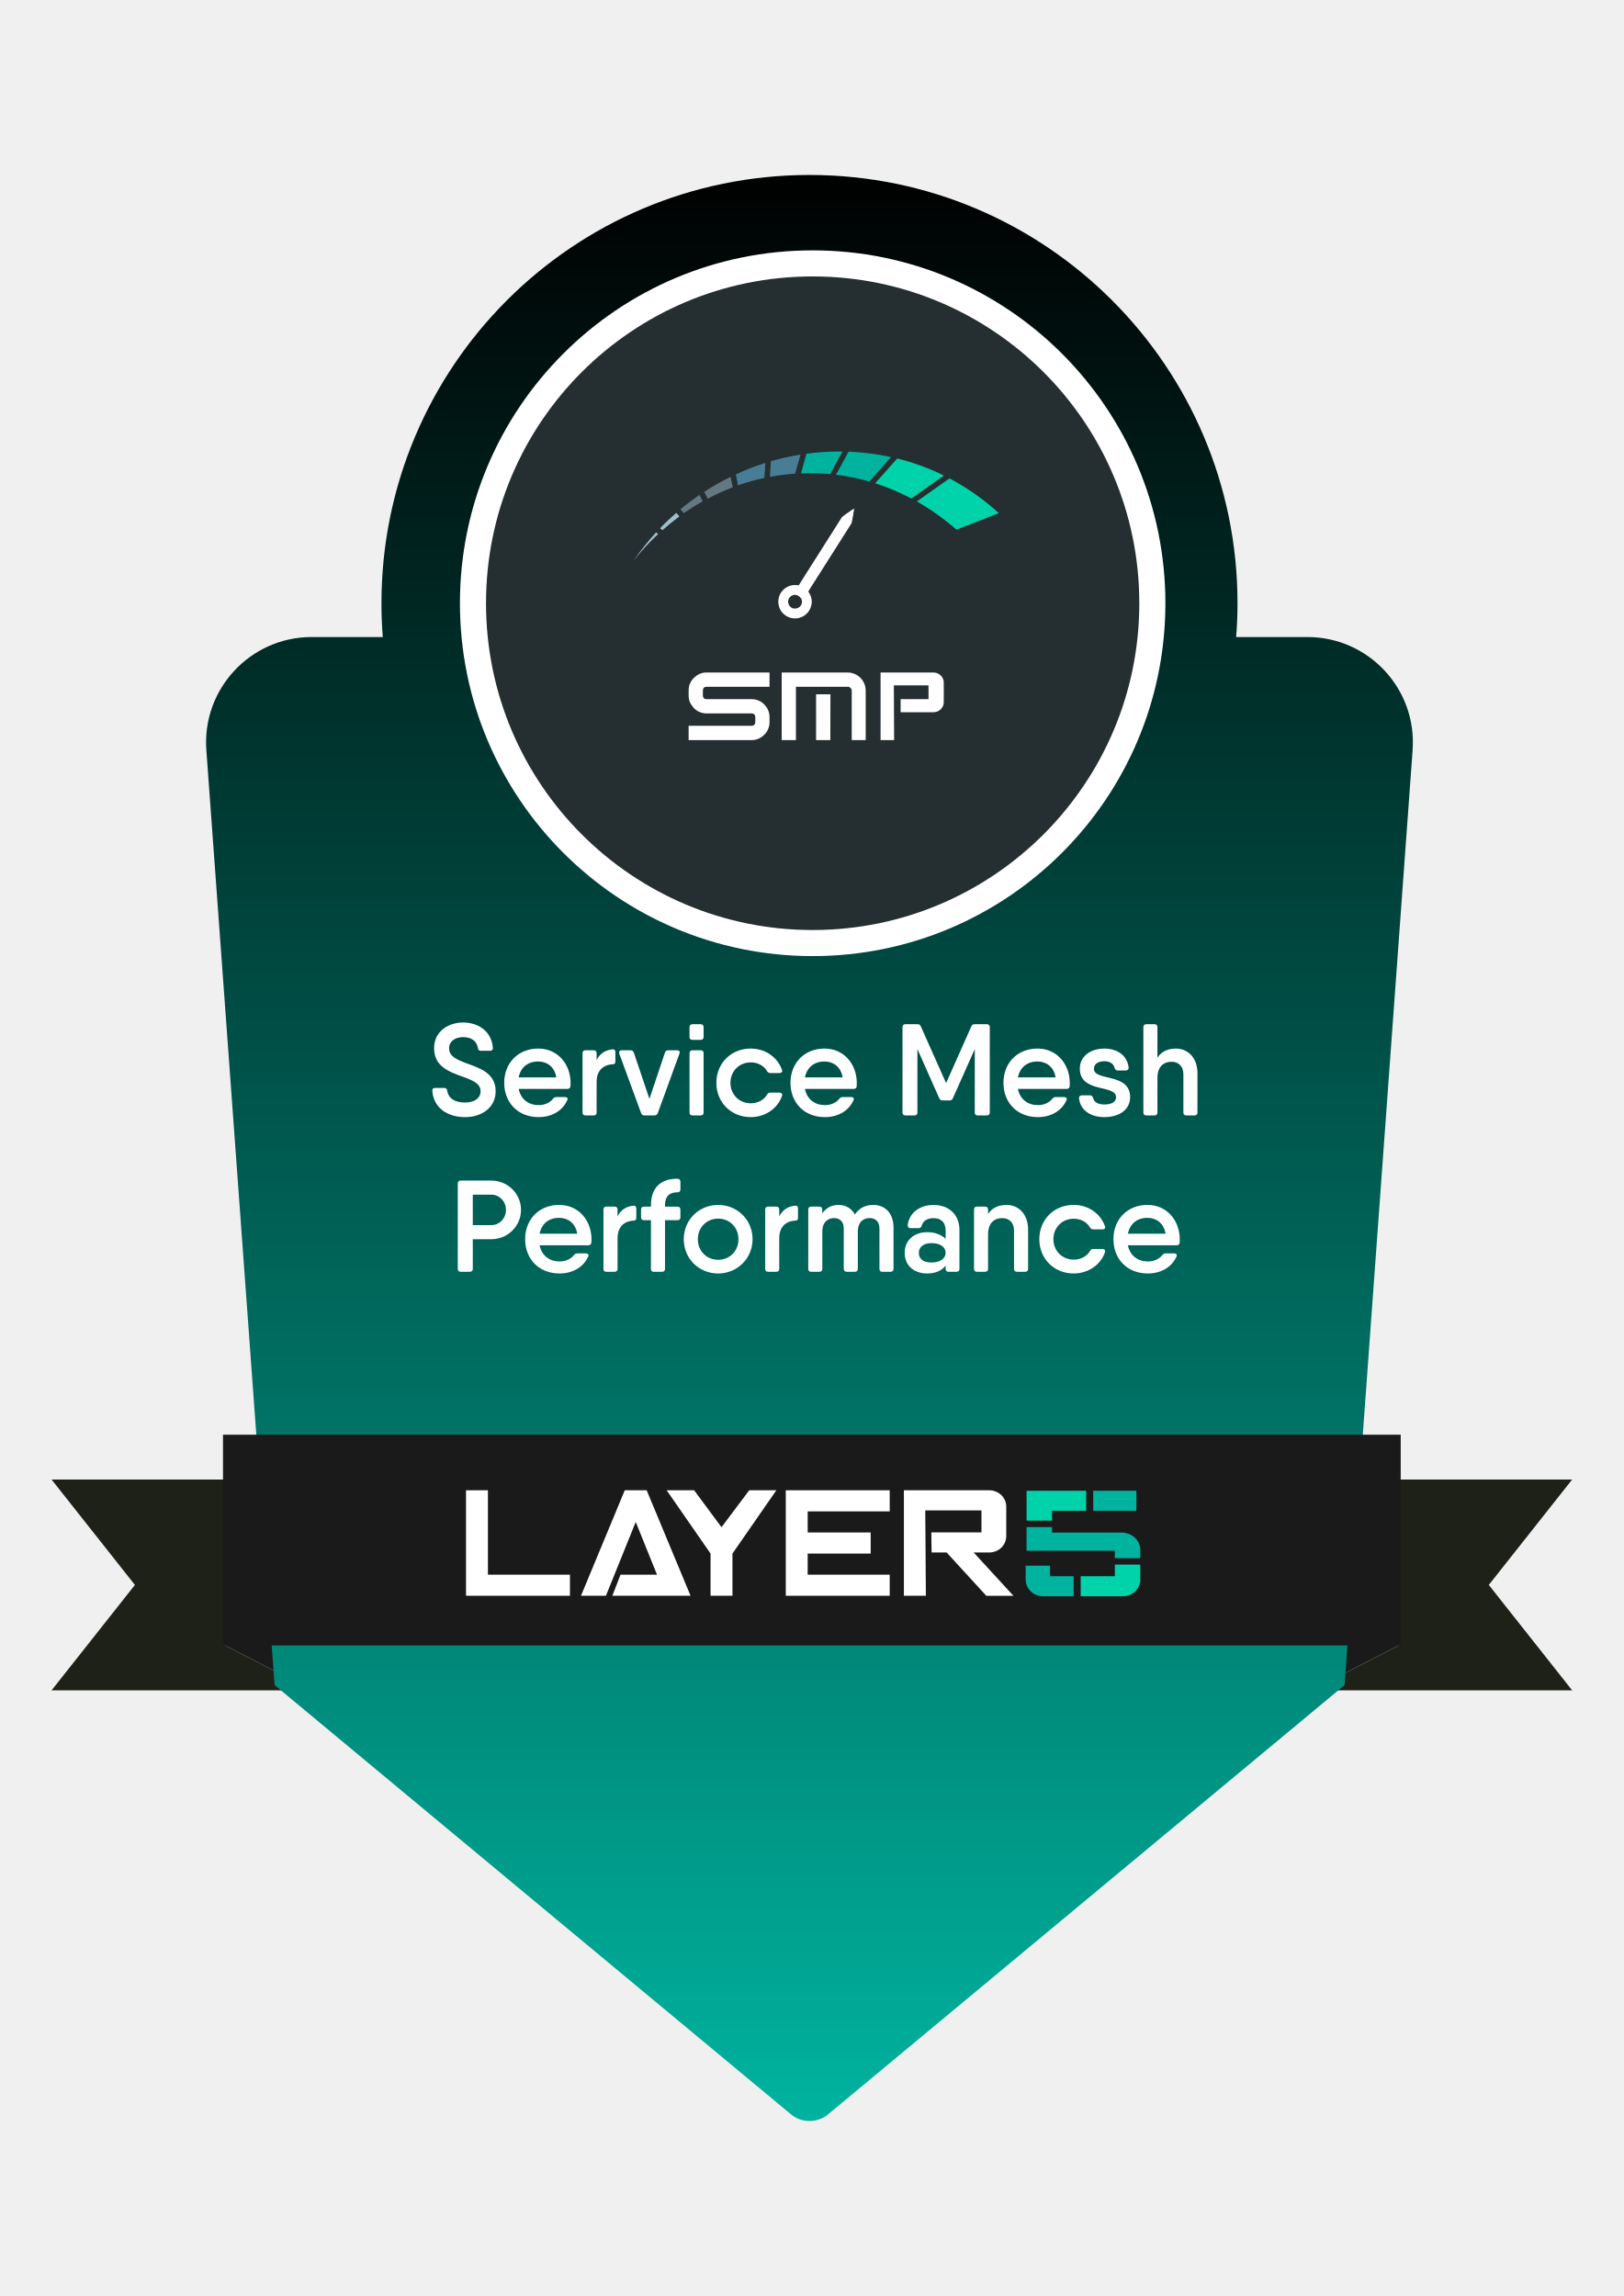
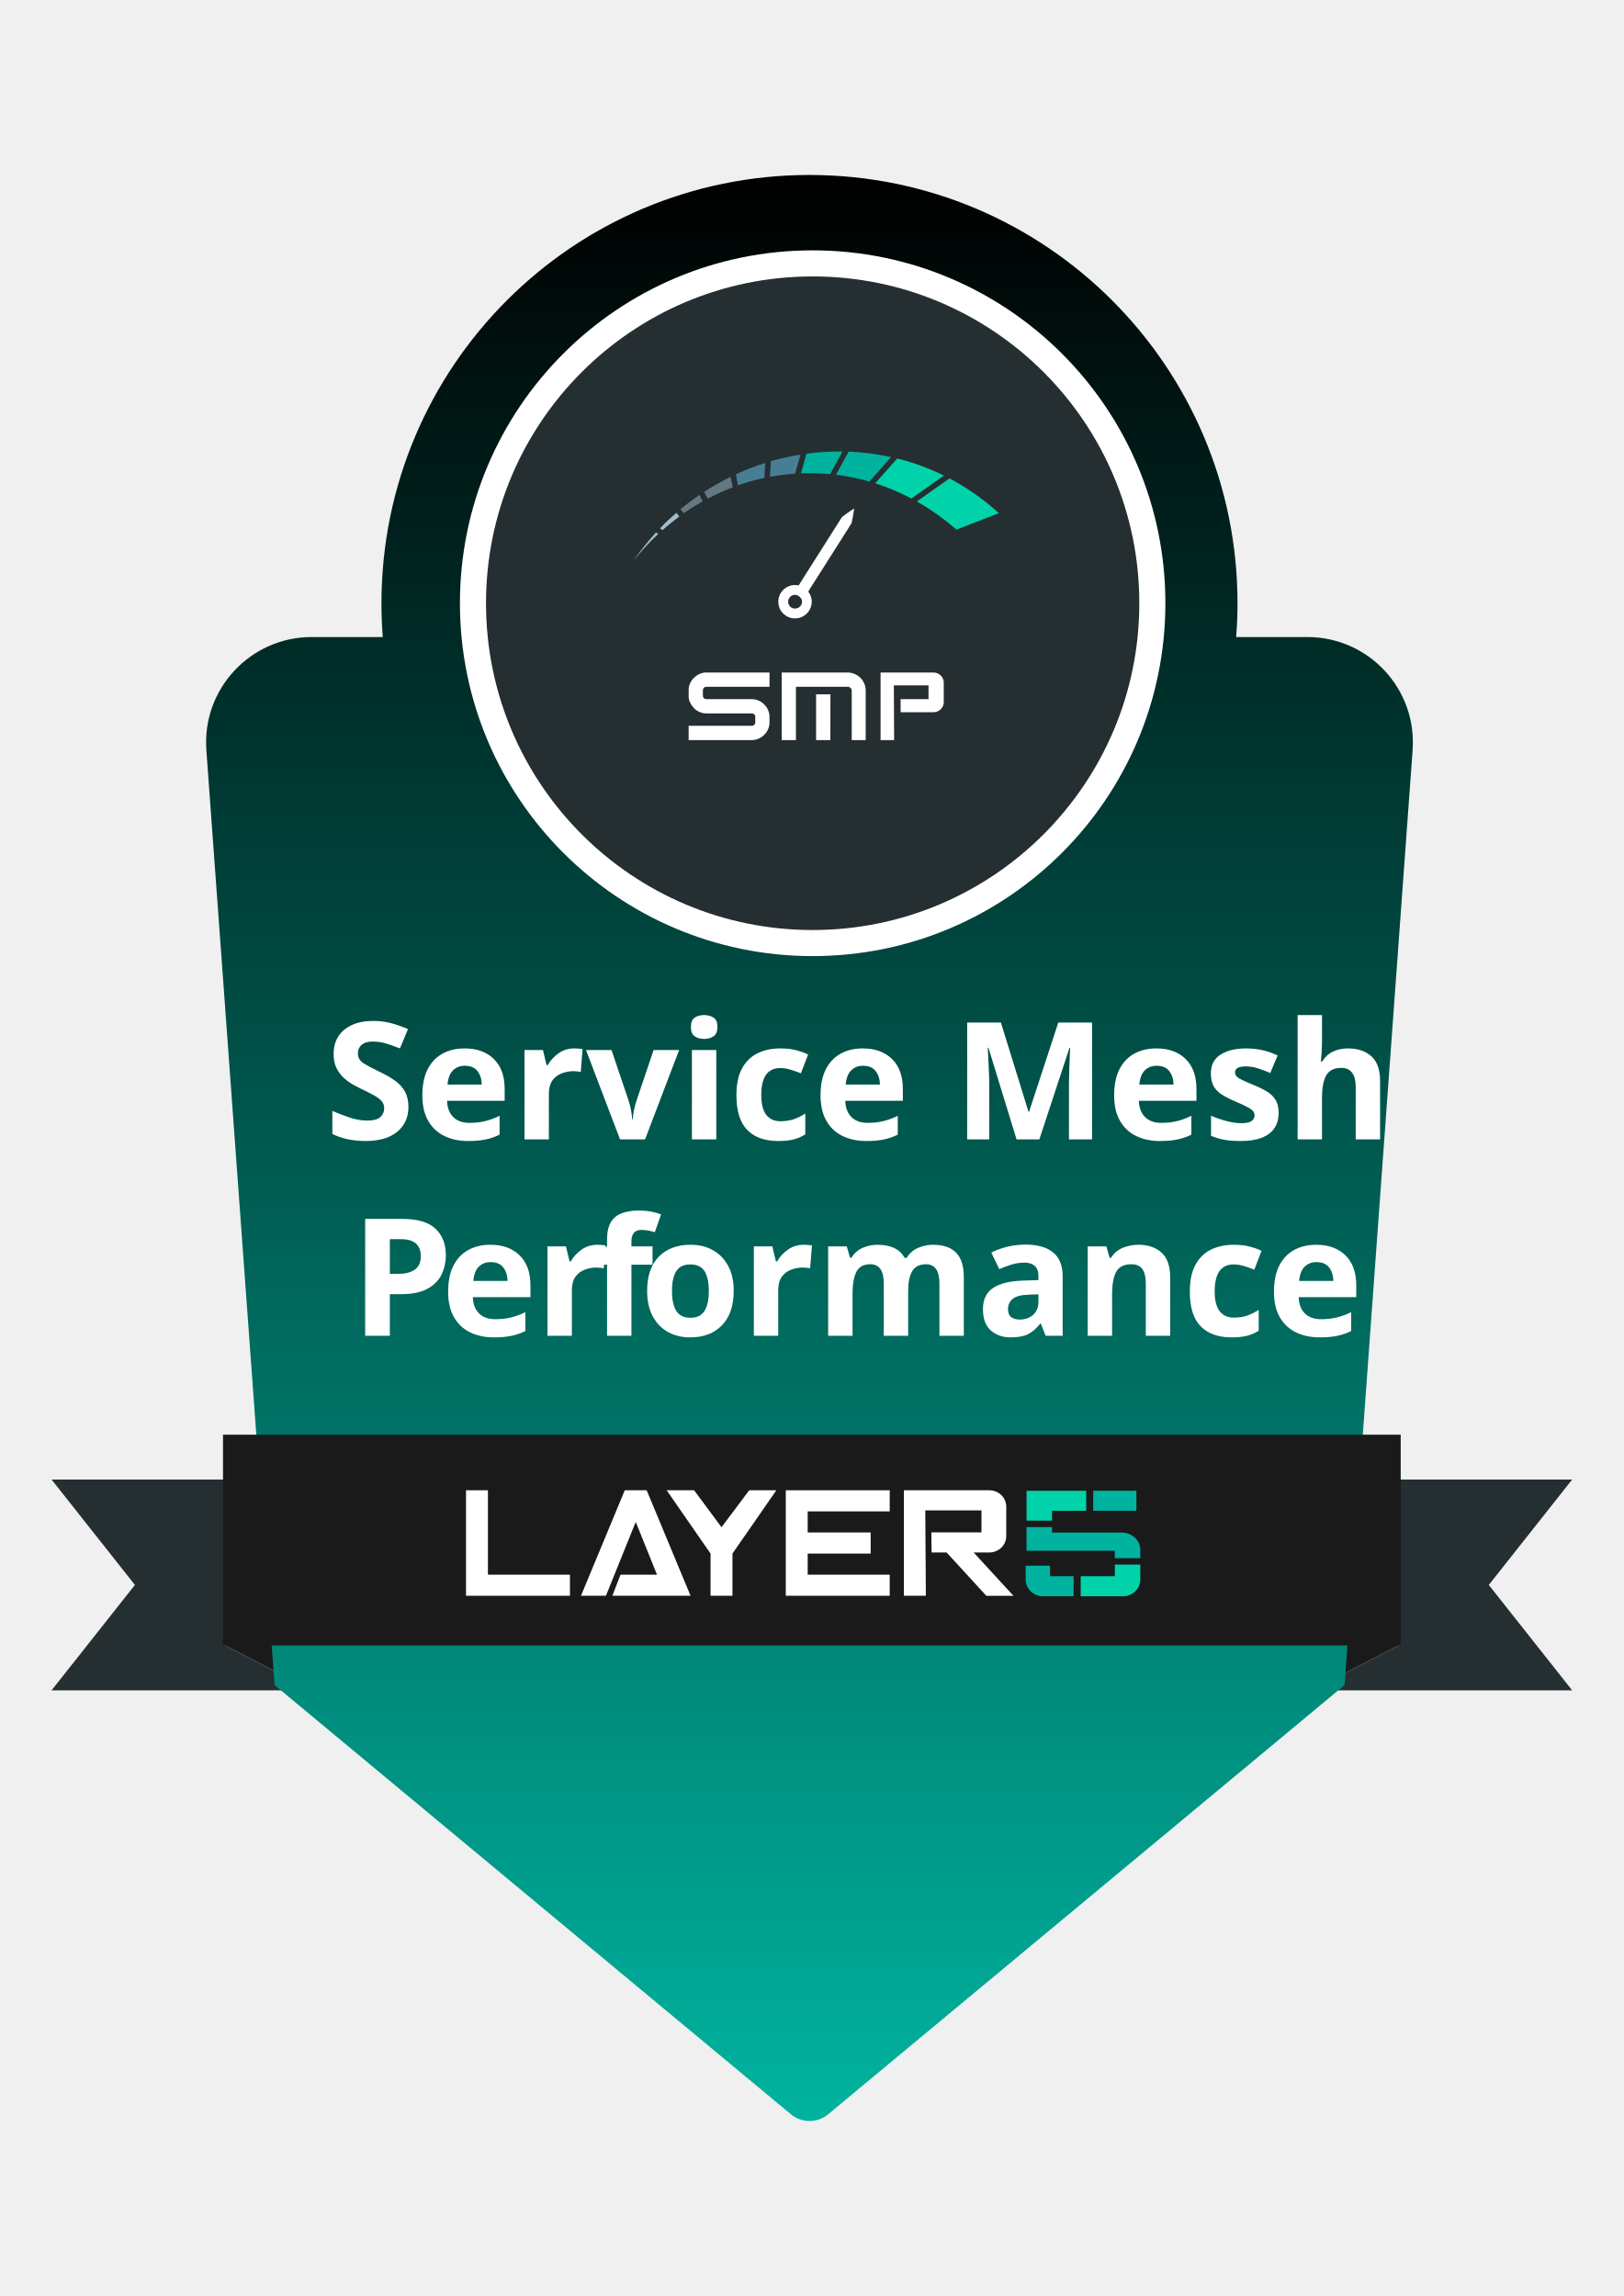
<svg xmlns="http://www.w3.org/2000/svg" id="Layer_1" data-name="Layer 1" viewBox="0 0 595.28 841.89">
  <defs>
    <style>
      .cls-1 {
        fill: #00b39f;
      }

-       .cls-2 {
+       .cls-2, .cls-3 {
        fill: #fff;
      }

-       .cls-3 {
+       .cls-4, .cls-5 {
        fill: #252e31;
+       }
+ 
+       .cls-6 {
+         fill: #9fbfcd;
+       }
+ 
+       .cls-7 {
+         fill: #477e96;
+       }
+ 
+       .cls-8 {
+         fill: #647881;
+       }
+ 
+       .cls-9 {
+         letter-spacing: -.03em;
+       }
+ 
+       .cls-10 {
+         fill: #00d3a9;
+       }
+ 
+       .cls-11 {
+         clip-path: url(#clippath);
+       }
+ 
+       .cls-12 {
+         fill: #a20e30;
+       }
+ 
+       .cls-13 {
+         fill: none;
+       }
+ 
+       .cls-5 {
        stroke: #fff;
        stroke-width: 9.56px;
      }

-       .cls-4 {
-         fill: #9fbfcd;
-       }
- 
-       .cls-5 {
-         fill: #477e96;
-       }
- 
-       .cls-6 {
-         fill: #647881;
-       }
- 
-       .cls-7 {
-         fill: #00d3a9;
-       }
- 
-       .cls-8 {
-         clip-path: url(#clippath);
-       }
- 
-       .cls-9 {
-         fill: #a20e30;
-       }
- 
-       .cls-10 {
-         fill: #1e2117;
-       }
- 
-       .cls-11 {
-         fill: none;
-       }
- 
-       .cls-12 {
+       .cls-14 {
        fill: #1a1a1a;
      }

-       .cls-13 {
+       .cls-15 {
        fill: url(#linear-gradient);
+       }
+ 
+       .cls-3 {
+         font-family: QanelasSoft-SemiBold, 'Qanelas Soft';
+         font-size: 60px;
+         font-weight: 600;
+       }
+ 
+       .cls-16 {
+         letter-spacing: -.01em;
+       }
+ 
+       .cls-17 {
+         letter-spacing: 0em;
      }
    </style>
    <clipPath id="clippath">
-       <rect class="cls-11" x="18.91" y="64.17" width="557.47" height="713.56" />
+       <rect class="cls-13" x="18.91" y="64.17" width="557.47" height="713.56" />
    </clipPath>
    <linearGradient id="linear-gradient" x1="296.78" y1="779.83" x2="296.78" y2="66.28" gradientTransform="translate(0 844) scale(1 -1)" gradientUnits="userSpaceOnUse">
      <stop offset="0" stop-color="#000" />
      <stop offset="1" stop-color="#00b39f" />
    </linearGradient>
  </defs>
-   <g class="cls-8">
-     <g>
-       <path class="cls-12" d="m480.87,602.94v16.86l32.65-16.86h-32.65Z" />
-       <path class="cls-12" d="m114.41,619.8v-16.86h-32.65l32.65,16.86Z" />
-       <path class="cls-10" d="m576.37,542.52H18.91l30.55,38.64-30.55,38.64h95.5l-32.65-16.86h32.65v-19.01h366.46v19.01h32.65l-32.65,16.86h95.5l-30.55-38.64,30.55-38.64Z" />
-       <path class="cls-13" d="m517.88,275.16l-24.94,342.73-189.32,157.36c-3.92,3.3-9.75,3.3-13.67,0l-189.28-157.36-25.01-342.73c-1.69-22.44,16.09-41.57,38.58-41.57h26.09c-.32-4.09-.48-8.22-.48-12.4,0-86.74,70.27-157.03,156.92-157.03s156.92,70.29,156.92,157.03c0,4.17-.16,8.31-.51,12.4h26.15c22.49,0,40.26,19.13,38.54,41.57Z" />
-       <path class="cls-3" d="m297.92,345.8c68.78,0,124.55-55.79,124.55-124.61s-55.78-124.61-124.55-124.61-124.52,55.79-124.52,124.61,55.75,124.61,124.52,124.61Z" />
-       <path class="cls-6" d="m259.44,182.86c2.99-1.58,6.05-2.97,9.21-4.17l-.8-3.85c-3.31,1.64-6.56,3.48-9.68,5.5l1.27,2.52Z" />
-       <path class="cls-1" d="m318.73,176.58l7.96-8.98c-5.13-1.11-10.32-1.78-15.55-2l-4.65,8.46c4.14.54,8.22,1.39,12.23,2.52Z" />
-       <path class="cls-6" d="m257.63,183.8l-1.18-2.35c-2.39,1.65-4.75,3.42-6.98,5.27l1.21,1.45c2.26-1.56,4.59-3.01,6.94-4.37Z" />
-       <path class="cls-7" d="m334.11,182.8l11.95-8.43c-5.48-2.69-11.21-4.78-17.11-6.26l-8.09,9.09c4.59,1.48,9.01,3.35,13.25,5.59Z" />
-       <path class="cls-4" d="m249.06,189.36l-1.11-1.33c-2.07,1.79-4.08,3.68-5.96,5.68l.86.7c2.01-1.77,4.05-3.45,6.21-5.04Z" />
-       <path class="cls-7" d="m348.1,175.41l-11.98,8.46c5.19,2.94,10.03,6.41,14.53,10.34l15.55-6.05c-5.48-5-11.56-9.28-18.09-12.74Z" />
-       <path class="cls-4" d="m240.52,195.2c-3.03,3.33-5.83,6.86-8.38,10.57,2.77-3.56,5.86-6.89,9.17-9.96l-.8-.61Z" />
-       <path class="cls-5" d="m282.6,169.11l-.32,5.73c3.06-.56,6.12-.95,9.21-1.16l2.01-7.01c-3.66.6-7.29,1.41-10.89,2.43Z" />
-       <path class="cls-1" d="m293.66,173.56c1.02-.03,2.1-.06,3.19-.06,2.52,0,5.03.12,7.49.35l4.52-8.28c-4.4-.06-8.82.2-13.19.78l-2.01,7.21Z" />
-       <path class="cls-5" d="m270.53,177.96c3.19-1.11,6.4-2.02,9.72-2.72l.32-5.5c-3.7,1.16-7.29,2.56-10.8,4.2l.76,4.03Z" />
-       <path class="cls-2" d="m317.48,271.38h-5.22v-18.13c.03-.18,0-.37-.1-.53-.06-.18-.19-.34-.35-.45-.13-.14-.29-.26-.45-.35-.16-.08-.35-.11-.54-.09h-24.24v-5.24h24.15c.89,0,1.78.18,2.58.53.8.33,1.53.81,2.13,1.42.61.61,1.08,1.33,1.43,2.13.35.81.51,1.69.51,2.58v18.13h.1Zm-25.68,0h-5.22v-19.55h5.22v19.55Zm12.61,0h-5.22v-16.8h5.26l-.03,16.8Z" />
-       <path class="cls-2" d="m282.12,264.89c0,.86-.16,1.71-.54,2.49-.32.78-.8,1.48-1.4,2.04-.61.6-1.27,1.08-2.04,1.42-.8.35-1.66.54-2.52.53h-23.16v-5.24h23.16c.19,0,.35-.02.51-.09.13-.06.29-.15.38-.27.13-.12.22-.25.29-.41.06-.15.1-.32.1-.48v-2.04c0-.16-.03-.33-.1-.48-.06-.15-.16-.29-.29-.41-.1-.12-.25-.21-.38-.27-.16-.06-.32-.09-.51-.09h-16.69c-.86,0-1.69-.18-2.48-.53-.76-.32-1.47-.8-2.04-1.42-.57-.6-1.05-1.29-1.43-2.04-.35-.78-.54-1.63-.51-2.49v-2.04c0-.85.16-1.68.51-2.46.32-.78.83-1.48,1.43-2.07.61-.58,1.27-1.06,2.04-1.42.8-.35,1.62-.54,2.48-.53h23.19v5.24h-23.19c-.16,0-.32.03-.48.09-.16.06-.29.15-.41.27-.1.12-.19.26-.25.41-.06.15-.1.32-.1.48v2.04c0,.16.03.33.1.48s.16.29.25.41c.13.12.26.21.41.27.16.06.32.09.48.09h16.69c.86-.01,1.72.17,2.52.53.76.31,1.47.8,2.04,1.42.61.58,1.08,1.27,1.4,2.03.35.78.54,1.63.54,2.49v2.06Z" />
-       <path class="cls-2" d="m341.82,261.16h.38c.48,0,.99-.09,1.47-.28.45-.19.89-.47,1.24-.83.35-.36.64-.78.83-1.25.19-.47.29-.97.26-1.47v-6.92c.03-.5-.06-1-.26-1.47-.19-.47-.48-.89-.83-1.24-.38-.36-.8-.64-1.24-.83-.48-.19-.99-.29-1.47-.28h-19.37v24.79h4.97l-.1-20.08h12.71v5.06h-10.23v4.8" />
-       <path class="cls-2" d="m291.94,214.53c-1.21-.1-2.42.17-3.47.76s-1.91,1.48-2.48,2.56c-.54,1.08-.76,2.3-.61,3.5.13,1.2.61,2.34,1.4,3.26.8.92,1.85,1.59,2.99,1.92,1.18.33,2.42.31,3.57-.06,1.15-.37,2.17-1.08,2.93-2.03.73-.95,1.21-2.1,1.31-3.31.13-1.62-.41-3.23-1.47-4.46-1.05-1.24-2.55-2.01-4.17-2.14Zm-.67,8.63c-.48-.04-.96-.23-1.37-.54-.38-.31-.67-.73-.83-1.21-.16-.48-.16-.99-.03-1.47.16-.48.41-.91.8-1.23.38-.32.86-.53,1.34-.59.51-.06,1.02.03,1.47.26.45.23.8.58,1.05,1.02s.35.94.32,1.43c-.06.67-.38,1.28-.89,1.71-.51.43-1.18.65-1.85.6h0Z" />
-       <path class="cls-2" d="m310.83,188c-.76.52-1.47,1.07-2.17,1.62l-2.71,4.29-5.42,8.54-5.42,8.54-1.34,2.14-.67,1.07c-.1.18-.22.36-.35.52-.16.15-.29.32-.35.52-.22.87-.38,1.74-.54,2.64-.03.08-.06.17-.03.26.35.05.7.17.99.37.32.19.57.45.76.76.06-.05.16-.1.22-.14.76-.52,1.47-1.07,2.2-1.62.13-.15.25-.34.32-.55.1-.19.19-.37.32-.55l.64-1.07,1.37-2.14,5.42-8.54,5.42-8.54,2.71-4.29c.19-.87.38-1.77.54-2.66.16-.9.29-1.8.41-2.72-.83.52-1.59,1.02-2.33,1.57Z" />
-       <path class="cls-9" d="m114.41,583.9v19.01h366.46v-19.01H114.41Z" />
-       <path class="cls-12" d="m513.52,603.34H81.76v-77.27h431.76v77.27Z" />
-       <path class="cls-2" d="m178.88,546.45h-8.03v38.68h38.1v-7.73h-30.07v-30.95Z" />
-       <path class="cls-2" d="m229.05,546.45l-16.05,38.68h9.14l10.93-27.07,7.8,19.34h-13.38l-2.99,7.73h28.67l-16.09-38.68h-8.03Z" />
-       <path class="cls-2" d="m264.51,559.99l-10.03-13.54h-10.07l16.09,23.21v15.47h8.03v-15.47l16.09-23.21h-9.94l-10.16,13.54Z" />
-       <path class="cls-2" d="m288.08,552.54v32.59h38.1v-7.73h-30.07v-7.74h23.09v-7.74h-23.09v-7.73h30.07v-7.74h-38.1v6.09Z" />
-       <path class="cls-2" d="m339.21,553.83h20.61v8.05h-18.38l.1,7.38h5.51l14.56,15.89h9.94l-14.59-15.89h5.7c.83,0,1.66-.15,2.39-.46.76-.3,1.47-.74,2.04-1.3.57-.56,1.05-1.22,1.34-1.95.32-.73.48-1.51.48-2.3v-10.79c0-1.59-.64-3.12-1.82-4.25-1.18-1.13-2.77-1.76-4.43-1.76h-31.28v38.68h8.06l-.22-31.3Z" />
-       <path class="cls-1" d="m416.62,546.62h-15.83v7.34h15.83v-7.34Z" />
-       <path class="cls-1" d="m418.05,571.34v-3.04c0-3.5-3.06-6.34-6.85-6.34h-25.52v-2h-9.33v8.66h32.36v2.71h9.33Z" />
-       <path class="cls-7" d="m385.69,557.57v-3.6h12.52v-7.34h-21.85v10.94h9.33Z" />
-       <path class="cls-7" d="m408.72,573.7v4.27h-12.52v7.34h15.42c1.66.03,3.28-.59,4.49-1.71,1.21-1.12,1.91-2.65,1.94-4.27v-5.63h-9.33Z" />
-       <path class="cls-1" d="m384.95,574.1v3.87h8.66v7.34h-11.15c-1.66.03-3.28-.59-4.49-1.71-1.21-1.12-1.91-2.66-1.94-4.27v-5.23h8.92Z" />
-       <path class="cls-2" d="m170.47,409.62c-6.15,0-11.47-3.15-11.98-9.6-.06-.72.32-1.1,1.05-1.1h3.34c.67,0,.99.33,1.08,1.05.45,2.82,2.84,4.3,6.5,4.3s5.73-1.67,5.73-4.16c0-2.82-2.96-4.01-6.4-5.26-4.87-1.77-10.64-3.63-10.64-10.51,0-6.12,5.16-9.41,10.61-9.41s10.42,3.06,10.93,9.27c.06.72-.32,1.1-1.05,1.1h-3.34c-.67,0-.99-.33-1.08-1-.45-2.68-2.48-4.01-5.45-4.01s-5.13,1.58-5.13,4.06c0,2.91,2.64,4.11,6.02,5.4,4.94,1.82,11.05,3.58,11.05,10.37,0,6.12-5.22,9.51-11.24,9.51Zm26.89-25.13c7.14,0,11.82,5.73,11.82,12.61,0,.43,0,.81-.06,1.19-.03.67-.48,1-1.15,1h-17.81c.8,3.92,3.73,5.93,7.36,5.93,2.29,0,4.14-.96,5.19-2.29.38-.43.73-.67,1.31-.67h3.06c.8,0,1.24.48.89,1.15-1.72,3.87-5.64,6.21-10.51,6.21-7.65,0-12.61-5.4-12.61-12.57s5.03-12.57,12.52-12.57Zm-7.2,10.56h13.79c-.67-4.06-3.57-5.83-6.63-5.83-3.89,0-6.47,2.25-7.17,5.83Zm34.37-10.27c.7-.1,1.08.33,1.08,1v3.39c0,.67-.29,1.05-.8,1.05-3.12.1-6.08,1.82-6.08,6.5v11.23c0,.67-.38,1.05-1.08,1.05h-3.03c-.67,0-1.05-.38-1.05-1.05v-21.74c0-.72.38-1.1,1.05-1.1h3.03c.7,0,1.08.38,1.08,1.1v2.48c1.24-2.48,3.34-3.68,5.8-3.92Zm23.7.33c.76,0,1.15.48.86,1.24l-7.93,21.79c-.26.57-.64.86-1.24.86h-3.7c-.57,0-.99-.29-1.18-.86l-8-21.79c-.22-.76.16-1.24.92-1.24h3.19c.64,0,1.05.29,1.24.91l5.7,16.92,5.67-16.92c.19-.62.64-.91,1.21-.91h3.25Zm5.64-3.82c-.7,0-1.08-.38-1.08-1.05v-3.58c0-.72.38-1.1,1.08-1.1h3.03c.67,0,1.05.38,1.05,1.1v3.58c0,.67-.38,1.05-1.05,1.05h-3.03Zm0,27.71c-.7,0-1.08-.38-1.08-1.05v-21.74c0-.72.38-1.1,1.08-1.1h3.03c.67,0,1.05.38,1.05,1.1v21.74c0,.67-.38,1.05-1.05,1.05h-3.03Zm31.89-8.36c.76,0,1.21.48.92,1.24-1.59,4.59-6.12,7.74-11.44,7.74-7.26,0-12.61-5.45-12.61-12.57s5.35-12.57,12.61-12.57c5.32,0,9.81,3.15,11.44,7.79.29.72-.16,1.19-.92,1.19h-3.28c-.57,0-1.02-.24-1.31-.76-1.15-1.96-3.34-3.15-5.93-3.15-4.2,0-7.45,3.2-7.45,7.5s3.25,7.5,7.45,7.5c2.58,0,4.78-1.19,5.93-3.11.29-.53.67-.81,1.31-.81h3.28Zm16.56-16.15c7.1,0,11.79,5.73,11.79,12.61,0,.43,0,.81-.03,1.19-.06.67-.48,1-1.15,1h-17.84c.83,3.92,3.73,5.93,7.36,5.93,2.29,0,4.17-.96,5.22-2.29.38-.43.7-.67,1.27-.67h3.06c.83,0,1.24.48.92,1.15-1.72,3.87-5.64,6.21-10.51,6.21-7.65,0-12.61-5.4-12.61-12.57s5-12.57,12.52-12.57Zm-7.23,10.56h13.83c-.67-4.06-3.6-5.83-6.66-5.83-3.85,0-6.43,2.25-7.17,5.83Zm66.67-19.5c.73,0,1.11.38,1.11,1.1v31.3c0,.67-.38,1.05-1.11,1.05h-3.34c-.67,0-1.05-.38-1.05-1.05v-23.27l-8.03,18.01c-.22.57-.61.81-1.24.81h-2.52c-.57,0-1.02-.24-1.24-.81l-8-18.01v23.27c0,.67-.38,1.05-1.08,1.05h-3.34c-.67,0-1.05-.38-1.05-1.05v-31.3c0-.72.38-1.1,1.05-1.1h4.43c.64,0,1.02.24,1.24.81l9.27,20.79,9.24-20.79c.22-.57.67-.81,1.24-.81h4.43Zm18.64,8.94c7.1,0,11.79,5.73,11.79,12.61,0,.43,0,.81-.03,1.19-.06.67-.48,1-1.15,1h-17.84c.83,3.92,3.73,5.93,7.36,5.93,2.29,0,4.17-.96,5.22-2.29.38-.43.7-.67,1.27-.67h3.06c.83,0,1.24.48.92,1.15-1.72,3.87-5.64,6.21-10.51,6.21-7.65,0-12.61-5.4-12.61-12.57s5-12.57,12.52-12.57Zm-7.23,10.56h13.83c-.67-4.06-3.6-5.83-6.66-5.83-3.85,0-6.43,2.25-7.17,5.83Zm27.87-3.2c0,4.78,13.28,1.34,13.28,10.46,0,4.68-4.11,7.31-9.43,7.31-4.87,0-8.79-2.34-9.3-6.88-.06-.72.38-1.1,1.05-1.1h2.96c.67,0,.89.33,1.15.96.41,1.72,2.1,2.39,4.14,2.39,2.55,0,4.27-.86,4.27-2.68,0-4.78-13.28-1.39-13.28-10.46,0-4.68,4.11-7.36,9.02-7.36,4.49,0,8.31,2.34,8.86,6.88.1.76-.35,1.15-1.05,1.15h-2.96c-.64,0-.92-.38-1.15-1-.38-1.67-1.98-2.39-3.69-2.39-2.13,0-3.85.91-3.85,2.72Zm30.07-7.36c4.46,0,7.9,3.39,7.9,9.13v14.33c0,.67-.38,1.05-1.05,1.05h-3.03c-.7,0-1.08-.38-1.08-1.05v-14c0-3.11-1.88-4.63-4.36-4.63-2.71,0-5.16,1.62-5.16,5.97v12.66c0,.67-.38,1.05-1.05,1.05h-2.99c-.73,0-1.11-.38-1.11-1.05v-31.3c0-.72.38-1.1,1.11-1.1h2.99c.67,0,1.05.38,1.05,1.1v11.18c1.53-2.34,3.89-3.34,6.79-3.34Zm-250.99,48.4c6.05,0,10.89,4.83,10.89,10.75s-4.84,10.75-10.89,10.75h-6.79v10.89c0,.67-.38,1.05-1.11,1.05h-3.34c-.67,0-1.05-.38-1.05-1.05v-31.3c0-.72.38-1.1,1.05-1.1h11.24Zm0,16.34c2.99,0,5.38-2.48,5.38-5.59s-2.39-5.59-5.38-5.59h-6.79v11.18h6.79Zm24.91-7.41c7.14,0,11.82,5.73,11.82,12.61,0,.43,0,.81-.06,1.19-.03.67-.48,1-1.15,1h-17.81c.8,3.92,3.73,5.93,7.36,5.93,2.29,0,4.14-.96,5.19-2.29.38-.43.73-.67,1.31-.67h3.06c.8,0,1.24.48.89,1.15-1.72,3.87-5.64,6.21-10.51,6.21-7.64,0-12.61-5.4-12.61-12.57s5.03-12.57,12.52-12.57Zm-7.2,10.56h13.79c-.67-4.06-3.57-5.83-6.63-5.83-3.89,0-6.47,2.25-7.17,5.83Zm34.37-10.27c.7-.1,1.08.33,1.08,1v3.39c0,.67-.29,1.05-.8,1.05-3.12.1-6.08,1.82-6.08,6.5v11.23c0,.67-.38,1.05-1.08,1.05h-3.03c-.67,0-1.05-.38-1.05-1.05v-21.74c0-.72.38-1.1,1.05-1.1h3.03c.7,0,1.08.38,1.08,1.1v2.48c1.24-2.48,3.34-3.68,5.8-3.92Zm16.12-4.92c-2.96,0-4.52,1.53-4.52,4.78v.48h4.59c.67,0,1.05.38,1.05,1.1v2.82c0,.67-.38,1.05-1.05,1.05h-4.59v17.87c0,.67-.38,1.05-1.11,1.05h-2.99c-.67,0-1.05-.38-1.05-1.05v-17.87h-2.58c-.67,0-1.05-.38-1.05-1.05v-2.82c0-.72.38-1.1,1.05-1.1h2.58v-.48c0-6.12,3.25-9.8,9.75-9.75.67,0,1.05.48,1.05,1.15v2.82c0,.67-.38,1-1.11,1Zm14.97,29.77c-7.04,0-12.61-5.45-12.61-12.57s5.57-12.57,12.61-12.57,12.61,5.5,12.61,12.57-5.64,12.57-12.61,12.57Zm0-5.02c4.21,0,7.45-3.2,7.45-7.55s-3.25-7.55-7.45-7.55-7.45,3.2-7.45,7.55,3.25,7.55,7.45,7.55Zm28.16-19.83c.73-.1,1.11.33,1.11,1v3.39c0,.67-.29,1.05-.83,1.05-3.09.1-6.05,1.82-6.05,6.5v11.23c0,.67-.38,1.05-1.11,1.05h-2.99c-.67,0-1.05-.38-1.05-1.05v-21.74c0-.72.38-1.1,1.05-1.1h2.99c.73,0,1.11.38,1.11,1.1v2.48c1.24-2.48,3.34-3.68,5.77-3.92Zm28.67-.29h-.03c4.33,0,7.49,2.91,7.49,8.41v15.05c0,.67-.38,1.05-1.08,1.05h-3.03c-.67,0-1.05-.38-1.05-1.05v-14.72c0-2.87-1.66-3.92-3.63-3.92s-4.3,1.15-4.3,5.02v13.62c0,.67-.38,1.05-1.05,1.05h-2.99c-.73,0-1.11-.38-1.11-1.05v-14.72c0-2.87-1.66-3.92-3.57-3.92s-4.3,1.15-4.3,5.02v13.62c0,.67-.38,1.05-1.11,1.05h-2.99c-.67,0-1.05-.38-1.05-1.05v-21.74c0-.72.38-1.1,1.05-1.1h2.99c.73,0,1.11.38,1.11,1.1v1.39c1.47-2.15,3.57-3.11,5.96-3.11,2.55,0,4.68,1.19,5.99,3.49,1.66-2.44,3.95-3.49,6.72-3.49Zm22.11,0c5.32,0,9.52,3.25,9.52,9.22v14.24c0,.67-.38,1.05-1.11,1.05h-2.9c-.67,0-1.05-.38-1.05-1.05v-1.19c-1.5,1.86-3.79,2.87-6.79,2.87-4.3,0-8.22-2.48-8.22-7.55s3.92-7.6,8.22-7.6c2.99,0,5.29,1,6.79,2.44v-2.96c0-3.3-1.91-4.63-4.46-4.63-2.13,0-3.85.96-4.3,2.72-.22.62-.48.96-1.15.96h-2.96c-.67,0-1.08-.38-1.05-1.1.57-4.63,4.56-7.41,9.46-7.41Zm-.7,21.12c3.09,0,5.16-1.48,5.16-3.54,0-2.2-2.07-3.58-5.16-3.58s-4.68,1.53-4.68,3.58,1.47,3.54,4.68,3.54Zm27.49-21.12c4.46,0,7.9,3.39,7.9,9.13v14.33c0,.67-.38,1.05-1.05,1.05h-3.03c-.7,0-1.08-.38-1.08-1.05v-14c0-3.11-1.88-4.63-4.36-4.63-2.71,0-5.16,1.62-5.16,5.97v12.66c0,.67-.38,1.05-1.05,1.05h-2.99c-.73,0-1.11-.38-1.11-1.05v-21.74c0-.72.38-1.1,1.11-1.1h2.99c.67,0,1.05.38,1.05,1.1v1.62c1.53-2.34,3.89-3.34,6.79-3.34Zm35.14,16.15c.76,0,1.21.48.92,1.24-1.59,4.59-6.12,7.74-11.44,7.74-7.26,0-12.61-5.45-12.61-12.57s5.35-12.57,12.61-12.57c5.32,0,9.81,3.15,11.44,7.79.29.72-.16,1.19-.92,1.19h-3.28c-.57,0-1.02-.24-1.31-.76-1.15-1.96-3.34-3.15-5.93-3.15-4.21,0-7.45,3.2-7.45,7.5s3.25,7.5,7.45,7.5c2.58,0,4.78-1.19,5.93-3.11.29-.53.67-.81,1.31-.81h3.28Zm16.56-16.15c7.1,0,11.79,5.73,11.79,12.61,0,.43,0,.81-.03,1.19-.06.67-.48,1-1.15,1h-17.84c.83,3.92,3.73,5.93,7.36,5.93,2.29,0,4.17-.96,5.22-2.29.38-.43.7-.67,1.27-.67h3.06c.83,0,1.24.48.92,1.15-1.72,3.87-5.64,6.21-10.51,6.21-7.65,0-12.61-5.4-12.61-12.57s5-12.57,12.52-12.57Zm-7.23,10.56h13.83c-.67-4.06-3.6-5.83-6.66-5.83-3.85,0-6.43,2.25-7.17,5.83Z" />
+   <g id="smp">
+     <g class="cls-11">
+       <g>
+         <path class="cls-14" d="m480.87,602.94v16.86l32.65-16.86h-32.65Z" />
+         <path class="cls-14" d="m114.41,619.8v-16.86h-32.65l32.65,16.86Z" />
+         <path class="cls-4" d="m576.37,542.52H18.91l30.55,38.64-30.55,38.64h95.5l-32.65-16.86h32.65v-19.01h366.46v19.01h32.65l-32.65,16.86h95.5l-30.55-38.64,30.55-38.64Z" />
+         <path class="cls-15" d="m517.88,275.16l-24.94,342.73-189.32,157.36c-3.92,3.3-9.75,3.3-13.67,0l-189.28-157.36-25.01-342.73c-1.69-22.44,16.09-41.57,38.58-41.57h26.09c-.32-4.09-.48-8.22-.48-12.4,0-86.74,70.27-157.03,156.92-157.03s156.92,70.29,156.92,157.03c0,4.17-.16,8.31-.51,12.4h26.15c22.49,0,40.26,19.13,38.54,41.57Z" />
+         <text class="cls-3" transform="translate(119.08 417.79)">
+           <tspan x="0" y="0">Service Mesh</tspan>
+           <tspan class="cls-9" x="9.39" y="72">P</tspan>
+           <tspan x="42.51" y="72">e</tspan>
+           <tspan class="cls-17" x="76.95" y="72">r</tspan>
+           <tspan class="cls-16" x="97.35" y="72">f</tspan>
+           <tspan x="115.47" y="72">ormance</tspan>
+         </text>
+         <path class="cls-5" d="m297.92,345.8c68.78,0,124.55-55.79,124.55-124.61s-55.78-124.61-124.55-124.61-124.52,55.79-124.52,124.61,55.75,124.61,124.52,124.61Z" />
+         <path class="cls-8" d="m259.44,182.86c2.99-1.58,6.05-2.97,9.21-4.17l-.8-3.85c-3.31,1.64-6.56,3.48-9.68,5.5l1.27,2.52Z" />
+         <path class="cls-1" d="m318.73,176.58l7.96-8.98c-5.13-1.11-10.32-1.78-15.55-2l-4.65,8.46c4.14.54,8.22,1.39,12.23,2.52Z" />
+         <path class="cls-8" d="m257.63,183.8l-1.18-2.35c-2.39,1.65-4.75,3.42-6.98,5.27l1.21,1.45c2.26-1.56,4.59-3.01,6.94-4.37Z" />
+         <path class="cls-10" d="m334.11,182.8l11.95-8.43c-5.48-2.69-11.21-4.78-17.11-6.26l-8.09,9.09c4.59,1.48,9.01,3.35,13.25,5.59Z" />
+         <path class="cls-6" d="m249.06,189.36l-1.11-1.33c-2.07,1.79-4.08,3.68-5.96,5.68l.86.7c2.01-1.77,4.05-3.45,6.21-5.04Z" />
+         <path class="cls-10" d="m348.1,175.41l-11.98,8.46c5.19,2.94,10.03,6.41,14.53,10.34l15.55-6.05c-5.48-5-11.56-9.28-18.09-12.74Z" />
+         <path class="cls-6" d="m240.52,195.2c-3.03,3.33-5.83,6.86-8.38,10.57,2.77-3.56,5.86-6.89,9.17-9.96l-.8-.61Z" />
+         <path class="cls-7" d="m282.6,169.11l-.32,5.73c3.06-.56,6.12-.95,9.21-1.16l2.01-7.01c-3.66.6-7.29,1.41-10.89,2.43Z" />
+         <path class="cls-1" d="m293.66,173.56c1.02-.03,2.1-.06,3.19-.06,2.52,0,5.03.12,7.49.35l4.52-8.28c-4.4-.06-8.82.2-13.19.78l-2.01,7.21Z" />
+         <path class="cls-7" d="m270.53,177.96c3.19-1.11,6.4-2.02,9.72-2.72l.32-5.5c-3.7,1.16-7.29,2.56-10.8,4.2l.76,4.03Z" />
+         <path class="cls-2" d="m317.48,271.38h-5.22v-18.13c.03-.18,0-.37-.1-.53-.06-.18-.19-.34-.35-.45-.13-.14-.29-.26-.45-.35-.16-.08-.35-.11-.54-.09h-24.24v-5.24h24.15c.89,0,1.78.18,2.58.53.8.33,1.53.81,2.13,1.42.61.61,1.08,1.33,1.43,2.13.35.81.51,1.69.51,2.58v18.13h.1Zm-25.68,0h-5.22v-19.55h5.22v19.55Zm12.61,0h-5.22v-16.8h5.26l-.03,16.8Z" />
+         <path class="cls-2" d="m282.12,264.89c0,.86-.16,1.71-.54,2.49-.32.78-.8,1.48-1.4,2.04-.61.6-1.27,1.08-2.04,1.42-.8.35-1.66.54-2.52.53h-23.16v-5.24h23.16c.19,0,.35-.02.51-.09.13-.06.29-.15.38-.27.13-.12.22-.25.29-.41.06-.15.1-.32.1-.48v-2.04c0-.16-.03-.33-.1-.48-.06-.15-.16-.29-.29-.41-.1-.12-.25-.21-.38-.27-.16-.06-.32-.09-.51-.09h-16.69c-.86,0-1.69-.18-2.48-.53-.76-.32-1.47-.8-2.04-1.42-.57-.6-1.05-1.29-1.43-2.04-.35-.78-.54-1.63-.51-2.49v-2.04c0-.85.16-1.68.51-2.46.32-.78.83-1.48,1.43-2.07.61-.58,1.27-1.06,2.04-1.42.8-.35,1.62-.54,2.48-.53h23.19v5.24h-23.19c-.16,0-.32.03-.48.09-.16.06-.29.15-.41.27-.1.12-.19.26-.25.41-.06.15-.1.32-.1.48v2.04c0,.16.03.33.1.48s.16.29.25.41c.13.12.26.21.41.27.16.06.32.09.48.09h16.69c.86-.01,1.72.17,2.52.53.76.31,1.47.8,2.04,1.42.61.58,1.08,1.27,1.4,2.03.35.78.54,1.63.54,2.49v2.06Z" />
+         <path class="cls-2" d="m341.82,261.16h.38c.48,0,.99-.09,1.47-.28.45-.19.89-.47,1.24-.83.35-.36.64-.78.83-1.25.19-.47.29-.97.26-1.47v-6.92c.03-.5-.06-1-.26-1.47-.19-.47-.48-.89-.83-1.24-.38-.36-.8-.64-1.24-.83-.48-.19-.99-.29-1.47-.28h-19.37v24.79h4.97l-.1-20.08h12.71v5.06h-10.23v4.8" />
+         <path class="cls-2" d="m291.94,214.53c-1.21-.1-2.42.17-3.47.76s-1.91,1.48-2.48,2.56c-.54,1.08-.76,2.3-.61,3.5.13,1.2.61,2.34,1.4,3.26.8.92,1.85,1.59,2.99,1.92,1.18.33,2.42.31,3.57-.06,1.15-.37,2.17-1.08,2.93-2.03.73-.95,1.21-2.1,1.31-3.31.13-1.62-.41-3.23-1.47-4.46-1.05-1.24-2.55-2.01-4.17-2.14Zm-.67,8.63c-.48-.04-.96-.23-1.37-.54-.38-.31-.67-.73-.83-1.21-.16-.48-.16-.99-.03-1.47.16-.48.41-.91.8-1.23.38-.32.86-.53,1.34-.59.51-.06,1.02.03,1.47.26.45.23.8.58,1.05,1.02s.35.94.32,1.43c-.06.67-.38,1.28-.89,1.71-.51.43-1.18.65-1.85.6h0Z" />
+         <path class="cls-2" d="m310.83,188c-.76.52-1.47,1.07-2.17,1.62l-2.71,4.29-5.42,8.54-5.42,8.54-1.34,2.14-.67,1.07c-.1.18-.22.36-.35.52-.16.15-.29.32-.35.52-.22.87-.38,1.74-.54,2.64-.03.08-.06.17-.03.26.35.05.7.17.99.37.32.19.57.45.76.76.06-.05.16-.1.22-.14.76-.52,1.47-1.07,2.2-1.62.13-.15.25-.34.32-.55.1-.19.19-.37.32-.55l.64-1.07,1.37-2.14,5.42-8.54,5.42-8.54,2.71-4.29c.19-.87.38-1.77.54-2.66.16-.9.29-1.8.41-2.72-.83.52-1.59,1.02-2.33,1.57Z" />
+         <path class="cls-12" d="m114.41,583.9v19.01h366.46v-19.01H114.41Z" />
+         <path class="cls-14" d="m513.52,603.34H81.76v-77.27h431.76v77.27Z" />
+         <path class="cls-2" d="m178.88,546.45h-8.03v38.68h38.1v-7.73h-30.07v-30.95Z" />
+         <path class="cls-2" d="m229.05,546.45l-16.05,38.68h9.14l10.93-27.07,7.8,19.34h-13.38l-2.99,7.73h28.67l-16.09-38.68h-8.03Z" />
+         <path class="cls-2" d="m264.51,559.99l-10.03-13.54h-10.07l16.09,23.21v15.47h8.03v-15.47l16.09-23.21h-9.94l-10.16,13.54Z" />
+         <path class="cls-2" d="m288.08,552.54v32.59h38.1v-7.73h-30.07v-7.74h23.09v-7.74h-23.09v-7.73h30.07v-7.74h-38.1v6.09Z" />
+         <path class="cls-2" d="m339.21,553.83h20.61v8.05h-18.38l.1,7.38h5.51l14.56,15.89h9.94l-14.59-15.89h5.7c.83,0,1.66-.15,2.39-.46.76-.3,1.47-.74,2.04-1.3.57-.56,1.05-1.22,1.34-1.95.32-.73.48-1.51.48-2.3v-10.79c0-1.59-.64-3.12-1.82-4.25-1.18-1.13-2.77-1.76-4.43-1.76h-31.28v38.68h8.06l-.22-31.3Z" />
+         <path class="cls-1" d="m416.62,546.62h-15.83v7.34h15.83v-7.34Z" />
+         <path class="cls-1" d="m418.05,571.34v-3.04c0-3.5-3.06-6.34-6.85-6.34h-25.52v-2h-9.33v8.66h32.36v2.71h9.33Z" />
+         <path class="cls-10" d="m385.69,557.57v-3.6h12.52v-7.34h-21.85v10.94h9.33Z" />
+         <path class="cls-10" d="m408.72,573.7v4.27h-12.52v7.34h15.42c1.66.03,3.28-.59,4.49-1.71,1.21-1.12,1.91-2.65,1.94-4.27v-5.63h-9.33Z" />
+         <path class="cls-1" d="m384.95,574.1v3.87h8.66v7.34h-11.15c-1.66.03-3.28-.59-4.49-1.71-1.21-1.12-1.91-2.66-1.94-4.27v-5.23h8.92Z" />
+       </g>
    </g>
  </g>
</svg>
